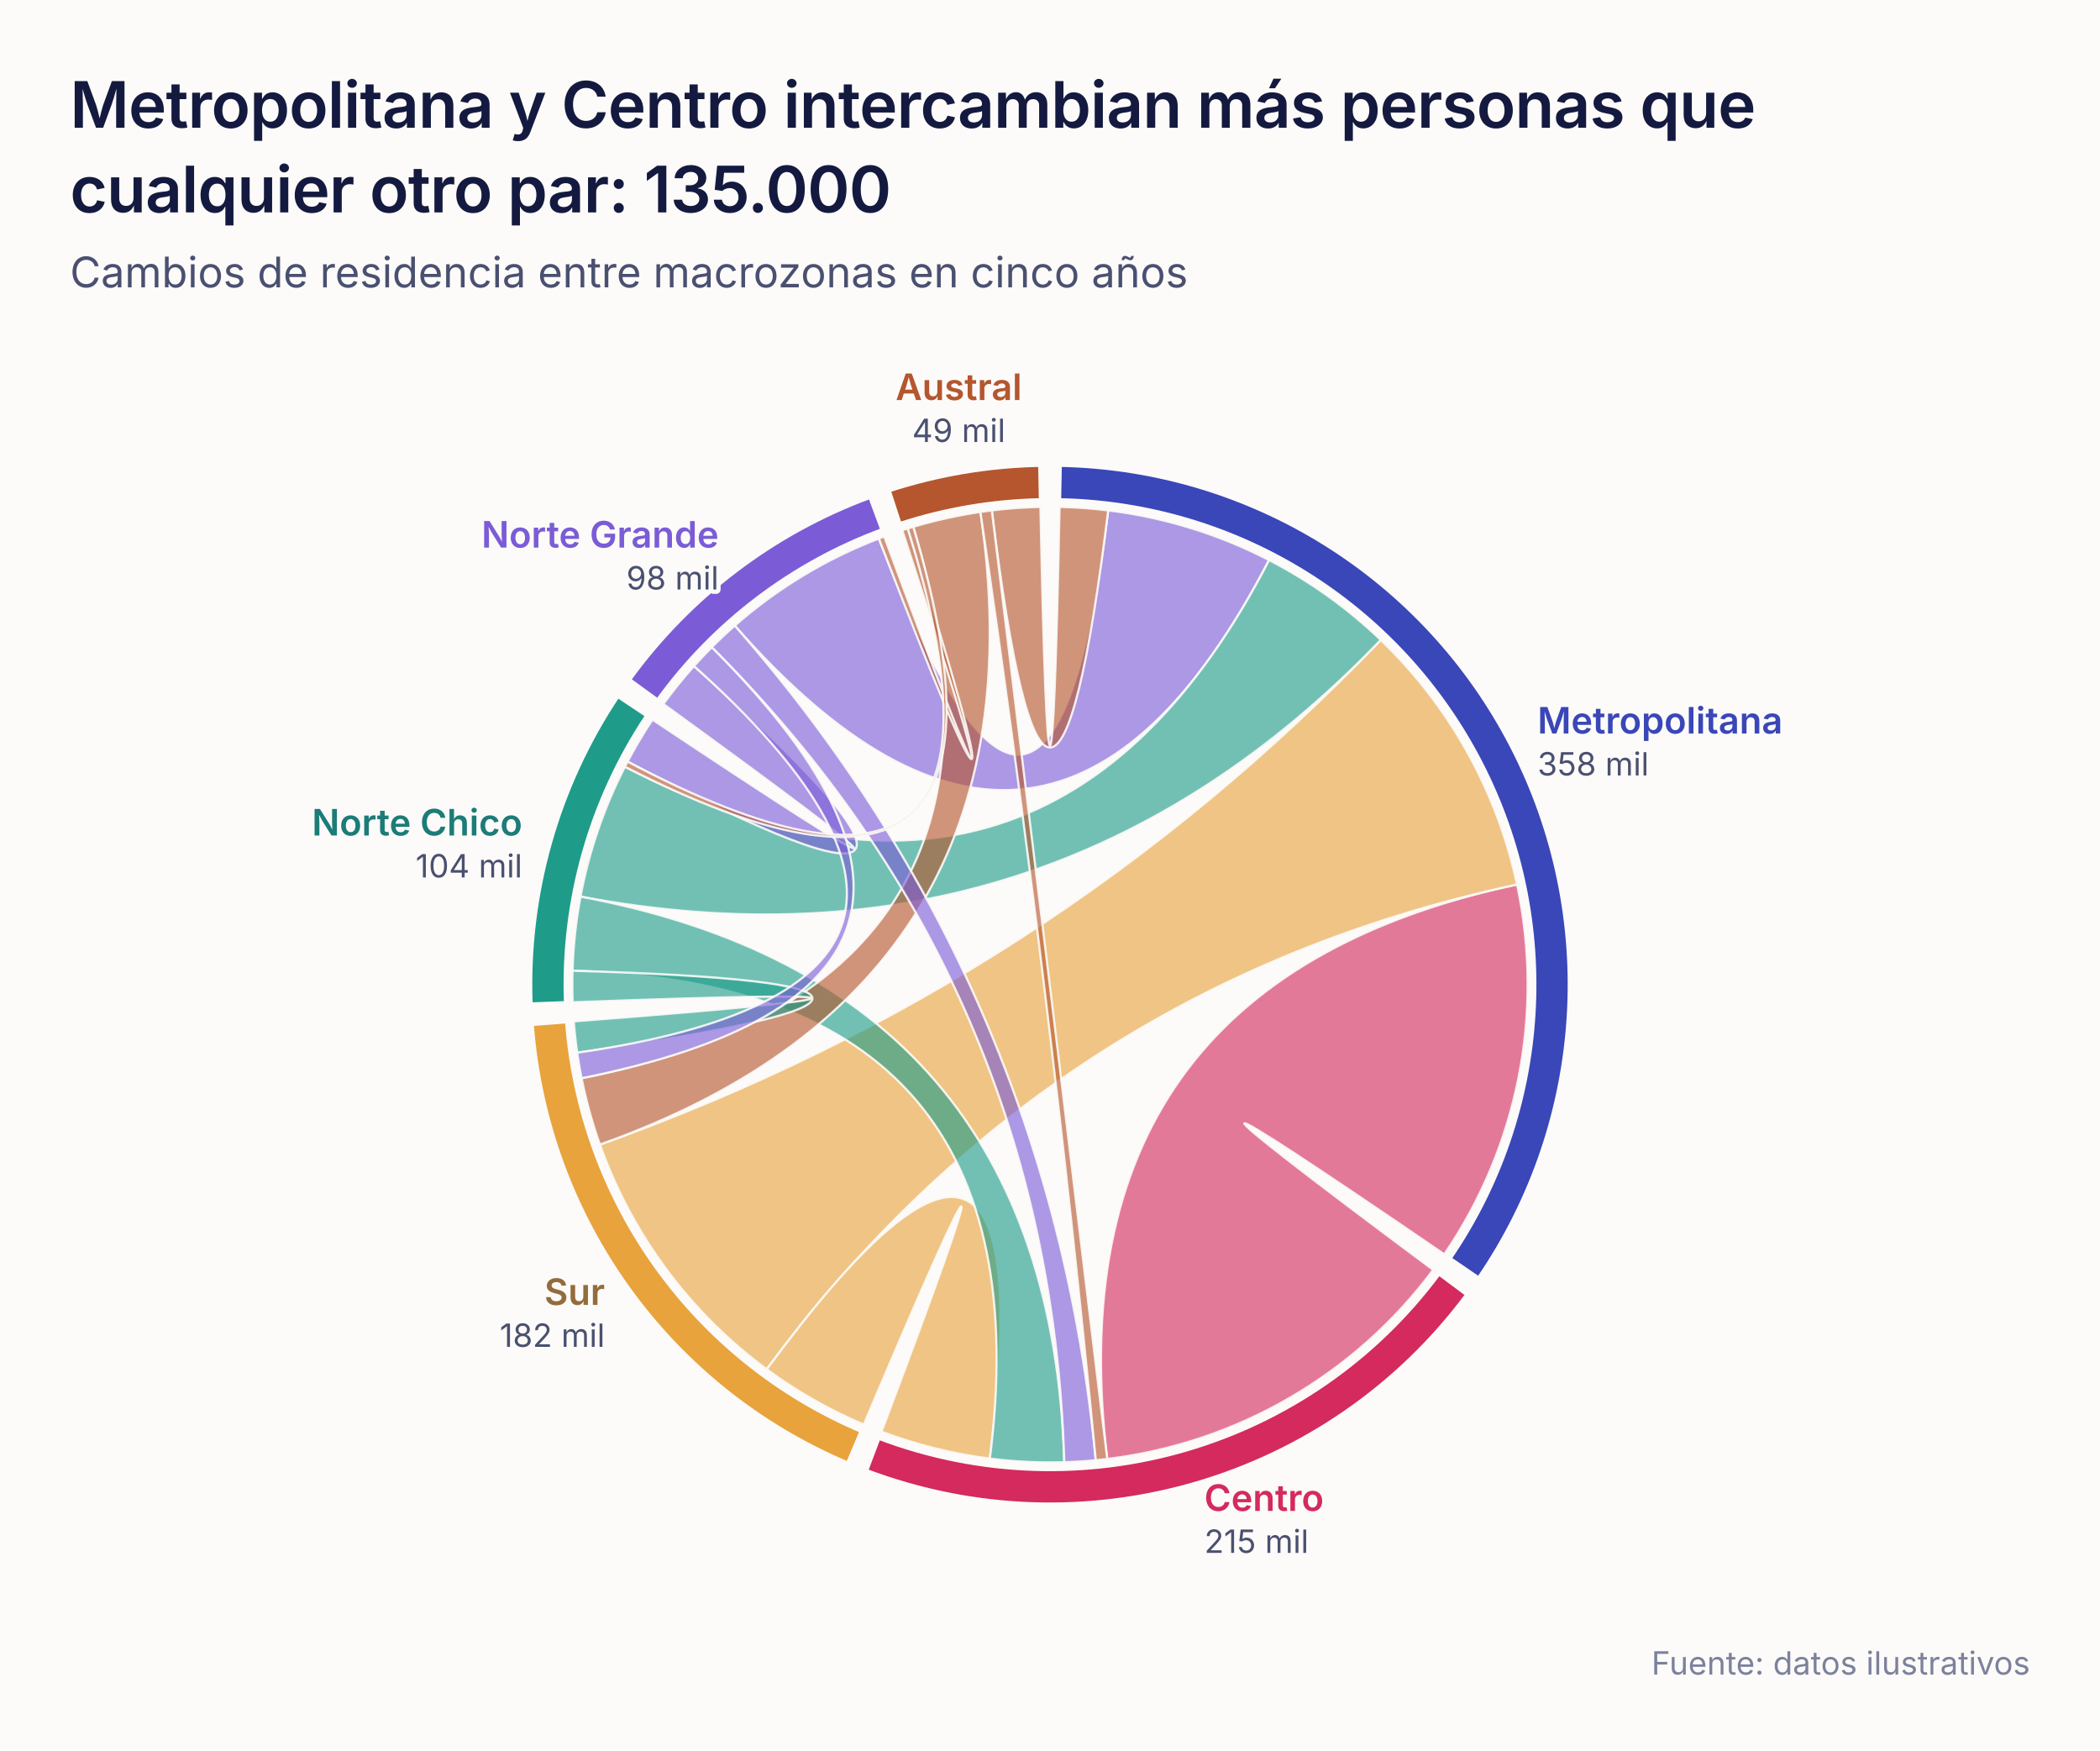
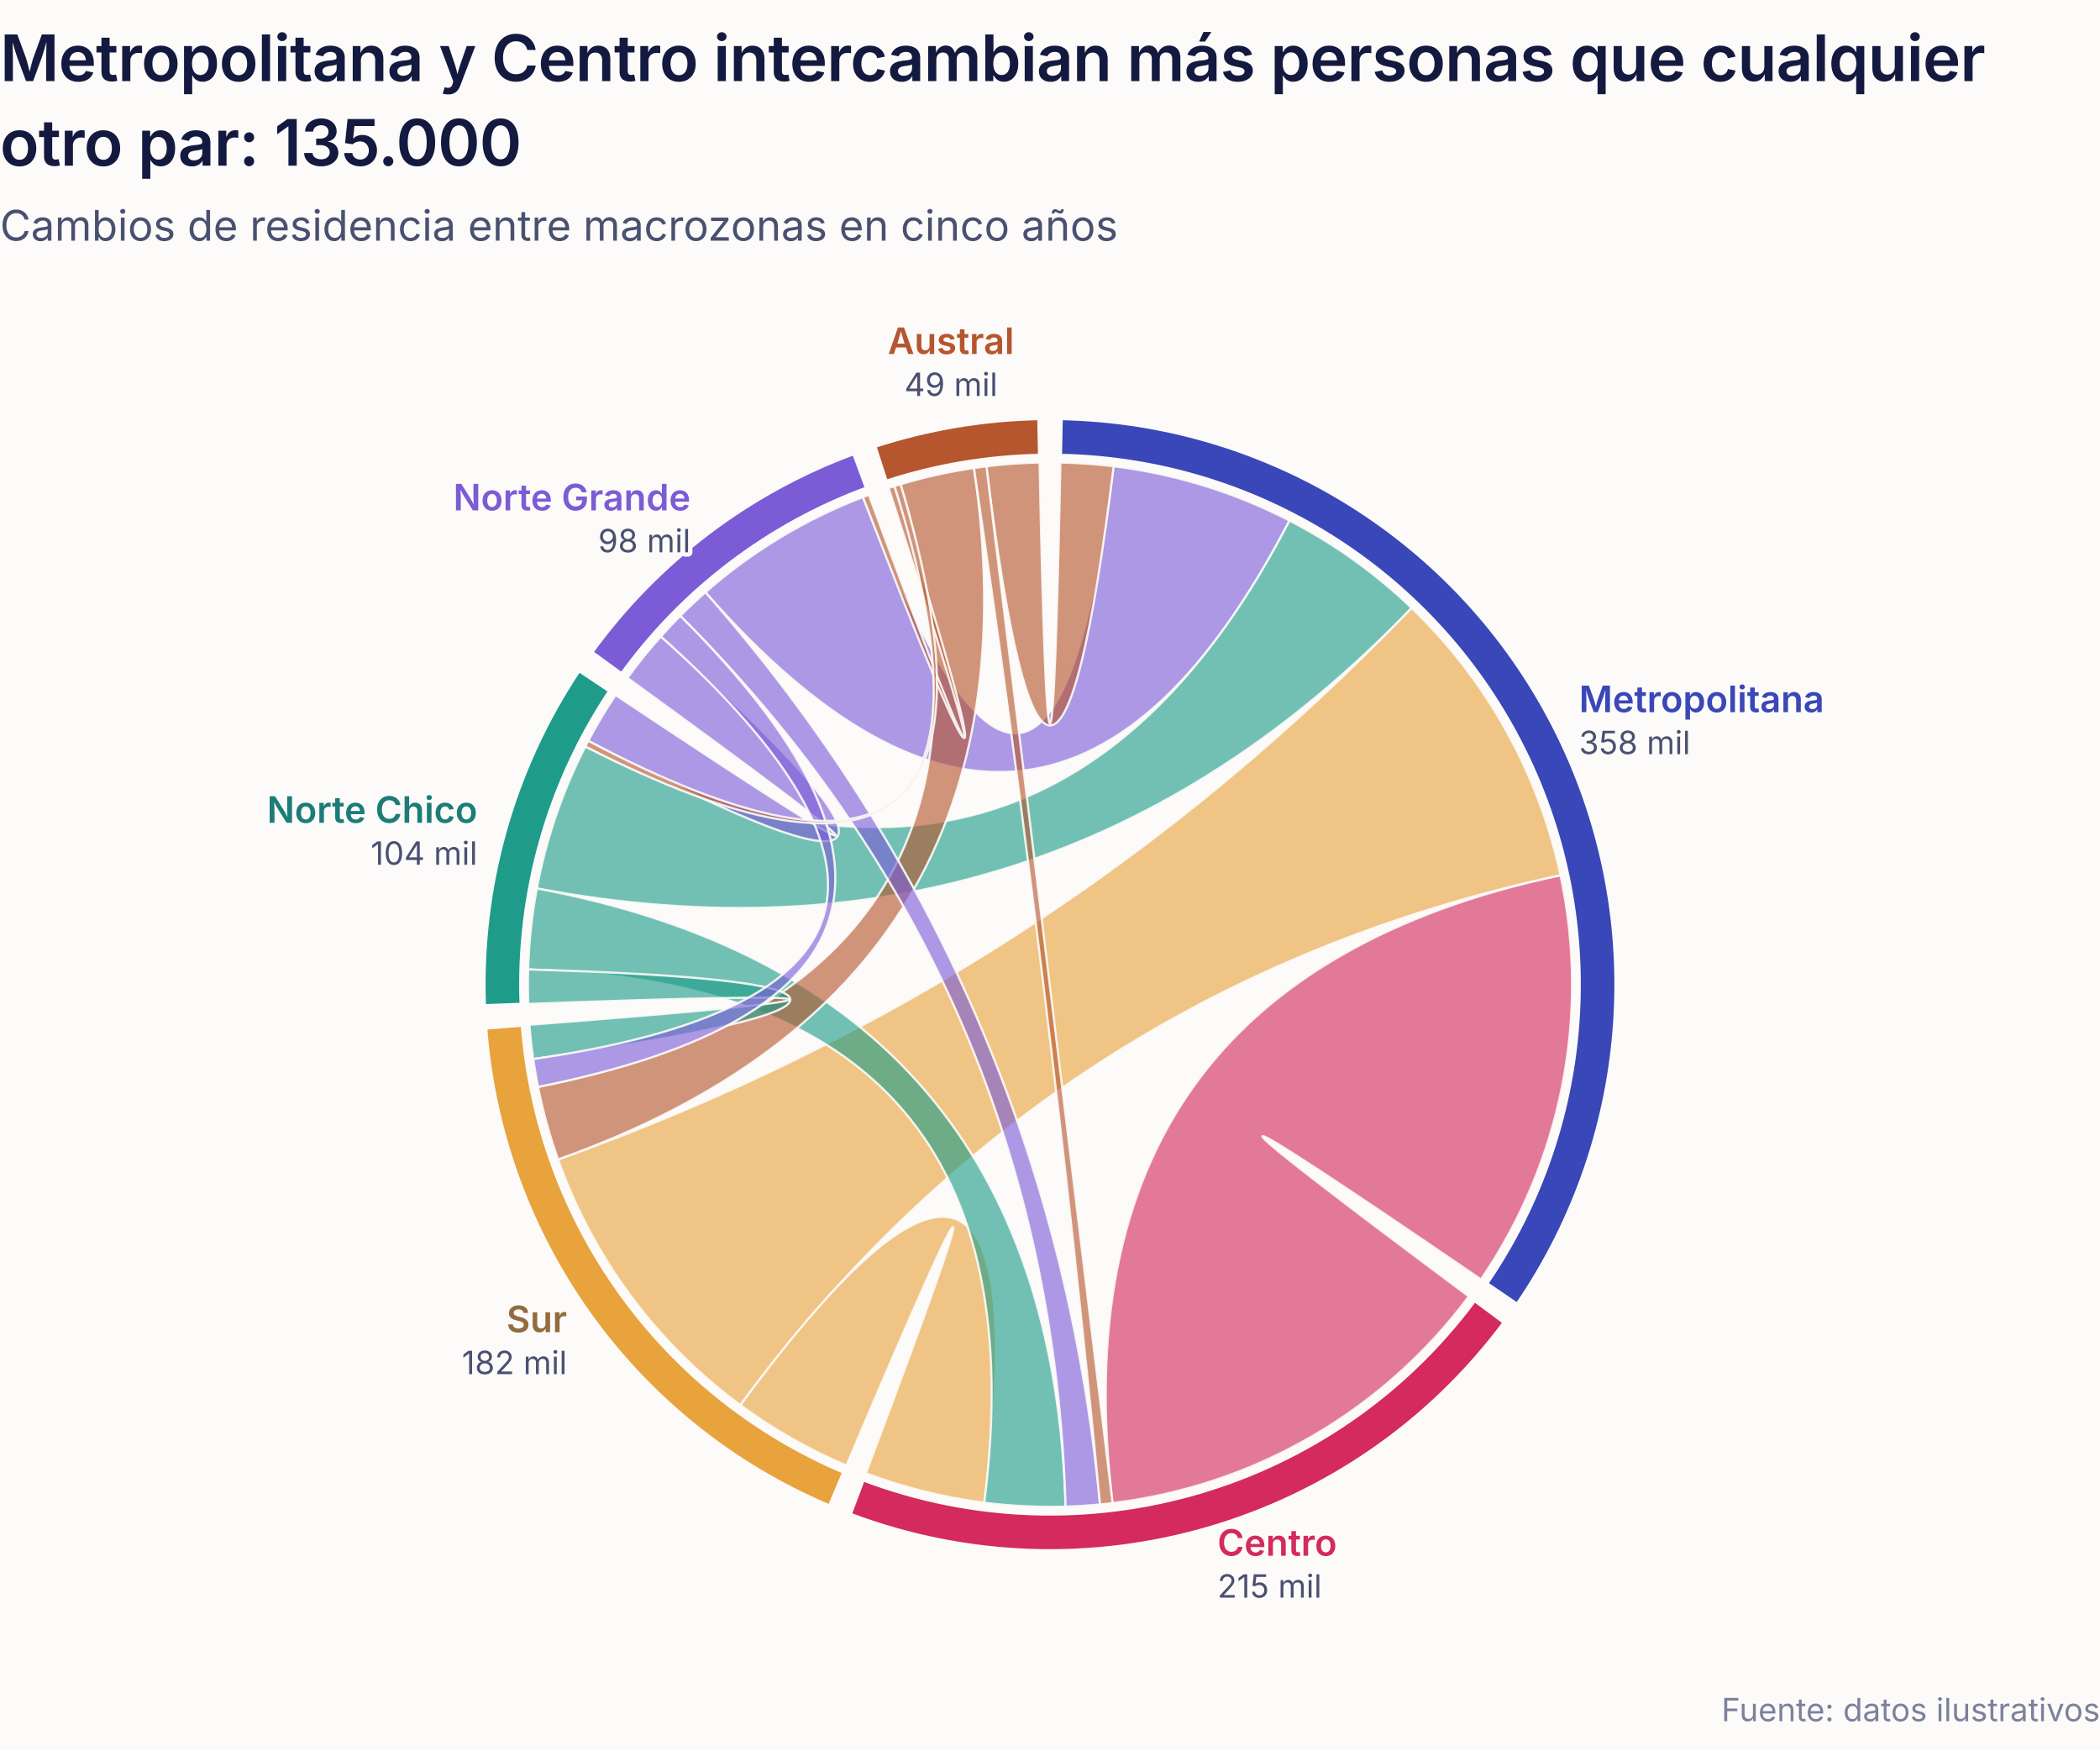
- <svg xmlns="http://www.w3.org/2000/svg" viewBox="0 0 720 600" width="720" height="600" role="img" aria-label="Metropolitana y Centro intercambian más personas que cualquier otro par: 135.000" aria-describedby="paydzf7e-d" font-family="'Mozilla Text', 'Inter', system-ui, -apple-system, 'Segoe UI', Roboto, sans-serif" class="pa-chart" data-pa-type="chord" data-pa-mode="light" data-pa-lang="es" data-pa-top="117" style="max-width:100%;height:auto;font-variant-numeric:lining-nums">
+ <svg xmlns="http://www.w3.org/2000/svg" viewBox="0 0 720 600" width="720" height="600" role="img" aria-label="Metropolitana y Centro intercambian más personas que cualquier otro par: 135.000" aria-describedby="paydzf7e-d" font-family="'Mozilla Text', 'Inter', system-ui, -apple-system, 'Segoe UI', Roboto, sans-serif" class="pa-chart" data-pa-type="chord" data-pa-mode="light" data-pa-lang="es" data-pa-top="101" style="max-width:100%;height:auto;font-variant-numeric:lining-nums">
  <style>.pa-m{transition:opacity .15s ease}.pa-focus .pa-m{opacity:.28}.pa-focus .pa-m.pa-on{opacity:1}@media (prefers-reduced-motion:reduce){.pa-m{transition:none}}.pa-chart:focus-visible{outline:2px solid #3A47B8;outline-offset:2px}</style>
  <rect width="720" height="600" fill="#FCFBF9" />
  <g class="pa-header">
-     <text x="24" y="43.8" fill="#141A3F" font-size="22" font-weight="600" letter-spacing="-0.01em">Metropolitana y Centro intercambian más personas que</text>
-     <text x="24" y="72.8" fill="#141A3F" font-size="22" font-weight="600" letter-spacing="-0.01em">cualquier otro par: 135.000</text>
-     <text x="24" y="98.5" fill="#4A5070" font-size="14.5">Cambios de residencia entre macrozonas en cinco años</text>
+     <text x="0" y="27.8" fill="#141A3F" font-size="22" font-weight="600" letter-spacing="-0.01em">Metropolitana y Centro intercambian más personas que cualquier</text>
+     <text x="0" y="56.8" fill="#141A3F" font-size="22" font-weight="600" letter-spacing="-0.01em">otro par: 135.000</text>
+     <text x="0" y="82.5" fill="#4A5070" font-size="14.5">Cambios de residencia entre macrozonas en cinco años</text>
  </g>
  <g class="pa-body">
    <g class="pa-ribbons">
-       <path class="pa-m" d="M491.38,435.27A163.77,163.77 0 0 1 379.62,500.09Q360.00,337.50 520.13,303.17A163.77,163.77 0 0 1 495.19,429.94Q360.00,337.50 491.38,435.27Z" fill="#D42A5E" fill-opacity="0.62" stroke="#FCFBF9" stroke-width="0.75" stroke-opacity="0.9" data-tip="Centro ↔ Metropolitana Centro → Metropolitana: 64 mil Metropolitana → Centro: 71 mil Total: 135 mil · 63% de Centro" />
-       <path class="pa-m" d="M473.40,219.35A163.77,163.77 0 0 1 520.13,303.17Q360.00,337.50 262.88,469.37A163.77,163.77 0 0 1 205.68,392.32Q360.00,337.50 473.40,219.35Z" fill="#E8A33D" fill-opacity="0.62" stroke="#FCFBF9" stroke-width="0.75" stroke-opacity="0.9" data-tip="Metropolitana ↔ Sur Metropolitana → Sur: 52 mil Sur → Metropolitana: 47 mil Total: 99 mil · 28% de Metropolitana" />
-       <path class="pa-m" d="M251.92,214.46A163.77,163.77 0 0 1 301.33,184.60Q360.00,337.50 379.95,174.95A163.77,163.77 0 0 1 435.12,191.98Q360.00,337.50 251.92,214.46Z" fill="#7B5CD6" fill-opacity="0.62" stroke="#FCFBF9" stroke-width="0.75" stroke-opacity="0.9" data-tip="Norte Grande ↔ Metropolitana Norte Grande → Metropolitana: 28 mil Metropolitana → Norte Grande: 31 mil Total: 59 mil · 60% de Norte Grande" />
-       <path class="pa-m" d="M199.03,307.33A163.77,163.77 0 0 1 214.26,262.80Q360.00,337.50 435.12,191.98A163.77,163.77 0 0 1 473.40,219.35Q360.00,337.50 199.03,307.33Z" fill="#1E9C89" fill-opacity="0.62" stroke="#FCFBF9" stroke-width="0.75" stroke-opacity="0.9" data-tip="Norte Chico ↔ Metropolitana Norte Chico → Metropolitana: 22 mil Metropolitana → Norte Chico: 26 mil Total: 48 mil · 46% de Norte Chico" />
-       <path class="pa-m" d="M339.38,499.97A163.77,163.77 0 0 1 302.23,490.74Q360.00,337.50 296.15,488.31A163.77,163.77 0 0 1 262.88,469.37Q360.00,337.50 339.38,499.97Z" fill="#E8A33D" fill-opacity="0.62" stroke="#FCFBF9" stroke-width="0.75" stroke-opacity="0.9" data-tip="Centro ↔ Sur Centro → Sur: 18 mil Sur → Centro: 21 mil Total: 39 mil · 18% de Centro" />
-       <path class="pa-m" d="M196.30,332.74A163.77,163.77 0 0 1 199.03,307.33Q360.00,337.50 364.91,501.20A163.77,163.77 0 0 1 339.38,499.97Q360.00,337.50 196.30,332.74Z" fill="#1E9C89" fill-opacity="0.62" stroke="#FCFBF9" stroke-width="0.75" stroke-opacity="0.9" data-tip="Norte Chico ↔ Centro Norte Chico → Centro: 14 mil Centro → Norte Chico: 12 mil Total: 26 mil · 25% de Norte Chico" />
-       <path class="pa-m" d="M205.68,392.32A163.77,163.77 0 0 1 199.40,369.58Q360.00,337.50 313.12,180.58A163.77,163.77 0 0 1 336.15,175.48Q360.00,337.50 205.68,392.32Z" fill="#B5562E" fill-opacity="0.62" stroke="#FCFBF9" stroke-width="0.75" stroke-opacity="0.9" data-tip="Sur ↔ Austral Sur → Austral: 11 mil Austral → Sur: 13 mil Total: 24 mil · 13% de Sur" />
-       <path class="pa-m" d="M227.45,241.31A163.77,163.77 0 0 1 237.95,228.30Q360.00,337.50 215.16,261.06A163.77,163.77 0 0 1 223.71,246.69Q360.00,337.50 227.45,241.31Z" fill="#7B5CD6" fill-opacity="0.62" stroke="#FCFBF9" stroke-width="0.75" stroke-opacity="0.9" data-tip="Norte Grande ↔ Norte Chico Norte Grande → Norte Chico: 9 mil Norte Chico → Norte Grande: 8 mil Total: 17 mil · 17% de Norte Grande" />
-       <path class="pa-m" d="M363.28,173.76A163.77,163.77 0 0 1 379.95,174.95Q360.00,337.50 340.05,174.95A163.77,163.77 0 0 1 356.72,173.76Q360.00,337.50 363.28,173.76Z" fill="#B5562E" fill-opacity="0.62" stroke="#FCFBF9" stroke-width="0.75" stroke-opacity="0.9" data-tip="Metropolitana ↔ Austral Metropolitana → Austral: 9 mil Austral → Metropolitana: 8 mil Total: 17 mil · 4,7% de Metropolitana" />
-       <path class="pa-m" d="M244.03,221.87A163.77,163.77 0 0 1 251.92,214.46Q360.00,337.50 375.70,500.52A163.77,163.77 0 0 1 364.91,501.20Q360.00,337.50 244.03,221.87Z" fill="#7B5CD6" fill-opacity="0.62" stroke="#FCFBF9" stroke-width="0.75" stroke-opacity="0.9" data-tip="Norte Grande ↔ Centro Norte Grande → Centro: 6 mil Centro → Norte Grande: 5 mil Total: 11 mil · 11% de Norte Grande" />
-       <path class="pa-m" d="M196.34,343.56A163.77,163.77 0 0 1 196.30,332.74Q360.00,337.50 197.90,360.85A163.77,163.77 0 0 1 196.72,350.10Q360.00,337.50 196.34,343.56Z" fill="#1E9C89" fill-opacity="0.62" stroke="#FCFBF9" stroke-width="0.75" stroke-opacity="0.9" data-tip="Norte Chico ↔ Sur Norte Chico → Sur: 6 mil Sur → Norte Chico: 5 mil Total: 11 mil · 11% de Norte Chico" />
-       <path class="pa-m" d="M237.95,228.30A163.77,163.77 0 0 1 244.03,221.87Q360.00,337.50 199.40,369.58A163.77,163.77 0 0 1 197.90,360.85Q360.00,337.50 237.95,228.30Z" fill="#7B5CD6" fill-opacity="0.62" stroke="#FCFBF9" stroke-width="0.75" stroke-opacity="0.9" data-tip="Norte Grande ↔ Sur Norte Grande → Sur: 5 mil Sur → Norte Grande: 4 mil Total: 9 mil · 9,2% de Norte Grande" />
-       <path class="pa-m" d="M379.62,500.09A163.77,163.77 0 0 1 375.70,500.52Q360.00,337.50 336.15,175.48A163.77,163.77 0 0 1 340.05,174.95Q360.00,337.50 379.62,500.09Z" fill="#B5562E" fill-opacity="0.62" stroke="#FCFBF9" stroke-width="0.75" stroke-opacity="0.9" data-tip="Centro ↔ Austral Centro → Austral: 2 mil Austral → Centro: 2 mil Total: 4 mil · 1,9% de Centro" />
-       <path class="pa-m" d="M301.33,184.60A163.77,163.77 0 0 1 303.17,183.90Q360.00,337.50 309.36,181.76A163.77,163.77 0 0 1 311.24,181.16Q360.00,337.50 301.33,184.60Z" fill="#B5562E" fill-opacity="0.62" stroke="#FCFBF9" stroke-width="0.75" stroke-opacity="0.9" data-tip="Norte Grande ↔ Austral Norte Grande → Austral: 1 mil Austral → Norte Grande: 1 mil Total: 2 mil · 2% de Norte Grande" />
-       <path class="pa-m" d="M214.26,262.80A163.77,163.77 0 0 1 215.16,261.06Q360.00,337.50 311.24,181.16A163.77,163.77 0 0 1 313.12,180.58Q360.00,337.50 214.26,262.80Z" fill="#B5562E" fill-opacity="0.62" stroke="#FCFBF9" stroke-width="0.75" stroke-opacity="0.9" data-tip="Norte Chico ↔ Austral Norte Chico → Austral: 1 mil Austral → Norte Chico: 1 mil Total: 2 mil · 1,9% de Norte Chico" />
+       <path class="pa-m" d="M503.60,444.36A179.00,179.00 0 0 1 381.44,515.21Q360.00,337.50 535.02,299.98A179.00,179.00 0 0 1 507.76,438.54Q360.00,337.50 503.60,444.36Z" fill="#D42A5E" fill-opacity="0.62" stroke="#FCFBF9" stroke-width="0.75" stroke-opacity="0.9" data-tip="Centro ↔ Metropolitana Centro → Metropolitana: 64 mil Metropolitana → Centro: 71 mil Total: 135 mil · 63% de Centro" />
+       <path class="pa-m" d="M483.95,208.36A179.00,179.00 0 0 1 535.02,299.98Q360.00,337.50 253.85,481.63A179.00,179.00 0 0 1 191.33,397.42Q360.00,337.50 483.95,208.36Z" fill="#E8A33D" fill-opacity="0.62" stroke="#FCFBF9" stroke-width="0.75" stroke-opacity="0.9" data-tip="Metropolitana ↔ Sur Metropolitana → Sur: 52 mil Sur → Metropolitana: 47 mil Total: 99 mil · 28% de Metropolitana" />
+       <path class="pa-m" d="M241.86,203.02A179.00,179.00 0 0 1 295.88,170.38Q360.00,337.50 381.81,159.83A179.00,179.00 0 0 1 442.11,178.44Q360.00,337.50 241.86,203.02Z" fill="#7B5CD6" fill-opacity="0.62" stroke="#FCFBF9" stroke-width="0.75" stroke-opacity="0.9" data-tip="Norte Grande ↔ Metropolitana Norte Grande → Metropolitana: 28 mil Metropolitana → Norte Grande: 31 mil Total: 59 mil · 60% de Norte Grande" />
+       <path class="pa-m" d="M184.06,304.53A179.00,179.00 0 0 1 200.70,255.86Q360.00,337.50 442.11,178.44A179.00,179.00 0 0 1 483.95,208.36Q360.00,337.50 184.06,304.53Z" fill="#1E9C89" fill-opacity="0.62" stroke="#FCFBF9" stroke-width="0.75" stroke-opacity="0.9" data-tip="Norte Chico ↔ Metropolitana Norte Chico → Metropolitana: 22 mil Metropolitana → Norte Chico: 26 mil Total: 48 mil · 46% de Norte Chico" />
+       <path class="pa-m" d="M337.47,515.08A179.00,179.00 0 0 1 296.86,504.99Q360.00,337.50 290.21,502.34A179.00,179.00 0 0 1 253.85,481.63Q360.00,337.50 337.47,515.08Z" fill="#E8A33D" fill-opacity="0.62" stroke="#FCFBF9" stroke-width="0.75" stroke-opacity="0.9" data-tip="Centro ↔ Sur Centro → Sur: 18 mil Sur → Centro: 21 mil Total: 39 mil · 18% de Centro" />
+       <path class="pa-m" d="M181.08,332.30A179.00,179.00 0 0 1 184.06,304.53Q360.00,337.50 365.36,516.42A179.00,179.00 0 0 1 337.47,515.08Q360.00,337.50 181.08,332.30Z" fill="#1E9C89" fill-opacity="0.62" stroke="#FCFBF9" stroke-width="0.75" stroke-opacity="0.9" data-tip="Norte Chico ↔ Centro Norte Chico → Centro: 14 mil Centro → Norte Chico: 12 mil Total: 26 mil · 25% de Norte Chico" />
+       <path class="pa-m" d="M191.33,397.42A179.00,179.00 0 0 1 184.47,372.56Q360.00,337.50 308.76,165.99A179.00,179.00 0 0 1 333.93,160.41Q360.00,337.50 191.33,397.42Z" fill="#B5562E" fill-opacity="0.62" stroke="#FCFBF9" stroke-width="0.75" stroke-opacity="0.9" data-tip="Sur ↔ Austral Sur → Austral: 11 mil Austral → Sur: 13 mil Total: 24 mil · 13% de Sur" />
+       <path class="pa-m" d="M215.13,232.37A179.00,179.00 0 0 1 226.60,218.15Q360.00,337.50 201.70,253.95A179.00,179.00 0 0 1 211.04,238.25Q360.00,337.50 215.13,232.37Z" fill="#7B5CD6" fill-opacity="0.62" stroke="#FCFBF9" stroke-width="0.75" stroke-opacity="0.9" data-tip="Norte Grande ↔ Norte Chico Norte Grande → Norte Chico: 9 mil Norte Chico → Norte Grande: 8 mil Total: 17 mil · 17% de Norte Grande" />
+       <path class="pa-m" d="M363.58,158.54A179.00,179.00 0 0 1 381.81,159.83Q360.00,337.50 338.19,159.83A179.00,179.00 0 0 1 356.42,158.54Q360.00,337.50 363.58,158.54Z" fill="#B5562E" fill-opacity="0.62" stroke="#FCFBF9" stroke-width="0.75" stroke-opacity="0.9" data-tip="Metropolitana ↔ Austral Metropolitana → Austral: 9 mil Austral → Metropolitana: 8 mil Total: 17 mil · 4,7% de Metropolitana" />
+       <path class="pa-m" d="M233.24,211.11A179.00,179.00 0 0 1 241.86,203.02Q360.00,337.50 377.17,515.68A179.00,179.00 0 0 1 365.36,516.42Q360.00,337.50 233.24,211.11Z" fill="#7B5CD6" fill-opacity="0.62" stroke="#FCFBF9" stroke-width="0.75" stroke-opacity="0.9" data-tip="Norte Grande ↔ Centro Norte Grande → Centro: 6 mil Centro → Norte Grande: 5 mil Total: 11 mil · 11% de Norte Grande" />
+       <path class="pa-m" d="M181.12,344.12A179.00,179.00 0 0 1 181.08,332.30Q360.00,337.50 182.83,363.02A179.00,179.00 0 0 1 181.53,351.27Q360.00,337.50 181.12,344.12Z" fill="#1E9C89" fill-opacity="0.62" stroke="#FCFBF9" stroke-width="0.75" stroke-opacity="0.9" data-tip="Norte Chico ↔ Sur Norte Chico → Sur: 6 mil Sur → Norte Chico: 5 mil Total: 11 mil · 11% de Norte Chico" />
+       <path class="pa-m" d="M226.60,218.15A179.00,179.00 0 0 1 233.24,211.11Q360.00,337.50 184.47,372.56A179.00,179.00 0 0 1 182.83,363.02Q360.00,337.50 226.60,218.15Z" fill="#7B5CD6" fill-opacity="0.62" stroke="#FCFBF9" stroke-width="0.75" stroke-opacity="0.9" data-tip="Norte Grande ↔ Sur Norte Grande → Sur: 5 mil Sur → Norte Grande: 4 mil Total: 9 mil · 9,2% de Norte Grande" />
+       <path class="pa-m" d="M381.44,515.21A179.00,179.00 0 0 1 377.17,515.68Q360.00,337.50 333.93,160.41A179.00,179.00 0 0 1 338.19,159.83Q360.00,337.50 381.44,515.21Z" fill="#B5562E" fill-opacity="0.62" stroke="#FCFBF9" stroke-width="0.75" stroke-opacity="0.9" data-tip="Centro ↔ Austral Centro → Austral: 2 mil Austral → Centro: 2 mil Total: 4 mil · 1,9% de Centro" />
+       <path class="pa-m" d="M295.88,170.38A179.00,179.00 0 0 1 297.89,169.62Q360.00,337.50 304.65,167.27A179.00,179.00 0 0 1 306.70,166.62Q360.00,337.50 295.88,170.38Z" fill="#B5562E" fill-opacity="0.62" stroke="#FCFBF9" stroke-width="0.75" stroke-opacity="0.9" data-tip="Norte Grande ↔ Austral Norte Grande → Austral: 1 mil Austral → Norte Grande: 1 mil Total: 2 mil · 2% de Norte Grande" />
+       <path class="pa-m" d="M200.70,255.86A179.00,179.00 0 0 1 201.70,253.95Q360.00,337.50 306.70,166.62A179.00,179.00 0 0 1 308.76,165.99Q360.00,337.50 200.70,255.86Z" fill="#B5562E" fill-opacity="0.62" stroke="#FCFBF9" stroke-width="0.75" stroke-opacity="0.9" data-tip="Norte Chico ↔ Austral Norte Chico → Austral: 1 mil Austral → Norte Chico: 1 mil Total: 2 mil · 1,9% de Norte Chico" />
    </g>
    <g class="pa-arcs">
-       <path class="pa-m" d="M363.33,171.26A166.27,166.27 0 0 1 497.25,431.35L506.93,437.97A178.00,178.00 0 0 0 363.56,159.54Z" fill="#3A47B8" stroke="#FCFBF9" stroke-width="1" data-tip="Metropolitana Flujos totales: 358 mil 36% del total" />
-       <path class="pa-m" d="M493.39,436.76A166.27,166.27 0 0 1 301.35,493.08L297.21,504.06A178.00,178.00 0 0 0 502.80,443.77Z" fill="#D42A5E" stroke="#FCFBF9" stroke-width="1" data-tip="Centro Flujos totales: 215 mil 21% del total" />
-       <path class="pa-m" d="M295.17,490.61A166.27,166.27 0 0 1 194.22,350.29L182.53,351.19A178.00,178.00 0 0 0 290.60,501.41Z" fill="#E8A33D" stroke="#FCFBF9" stroke-width="1" data-tip="Sur Flujos totales: 182 mil 18% del total" />
-       <path class="pa-m" d="M193.84,343.65A166.27,166.27 0 0 1 221.63,245.31L211.87,238.80A178.00,178.00 0 0 0 182.12,344.08Z" fill="#1E9C89" stroke="#FCFBF9" stroke-width="1" data-tip="Norte Chico Flujos totales: 104 mil 10% del total" />
-       <path class="pa-m" d="M225.43,239.85A166.27,166.27 0 0 1 302.31,181.56L298.24,170.56A178.00,178.00 0 0 0 215.94,232.96Z" fill="#7B5CD6" stroke="#FCFBF9" stroke-width="1" data-tip="Norte Grande Flujos totales: 98 mil 9,7% del total" />
-       <path class="pa-m" d="M308.59,179.38A166.27,166.27 0 0 1 356.67,171.26L356.44,159.54A178.00,178.00 0 0 0 304.96,168.22Z" fill="#B5562E" stroke="#FCFBF9" stroke-width="1" data-tip="Austral Flujos totales: 49 mil 4,9% del total" />
+       <path class="pa-m" d="M363.63,156.04A181.50,181.50 0 0 1 509.82,439.95L520.14,447.00A194.00,194.00 0 0 0 363.88,143.54Z" fill="#3A47B8" stroke="#FCFBF9" stroke-width="1" data-tip="Metropolitana Flujos totales: 358 mil 36% del total" />
+       <path class="pa-m" d="M505.61,445.86A181.50,181.50 0 0 1 295.98,507.33L291.57,519.03A194.00,194.00 0 0 0 515.63,453.32Z" fill="#D42A5E" stroke="#FCFBF9" stroke-width="1" data-tip="Centro Flujos totales: 215 mil 21% del total" />
+       <path class="pa-m" d="M289.24,504.64A181.50,181.50 0 0 1 179.04,351.46L166.57,352.42A194.00,194.00 0 0 0 284.36,516.15Z" fill="#E8A33D" stroke="#FCFBF9" stroke-width="1" data-tip="Sur Flujos totales: 182 mil 18% del total" />
+       <path class="pa-m" d="M178.62,344.21A181.50,181.50 0 0 1 208.96,236.86L198.55,229.93A194.00,194.00 0 0 0 166.13,344.68Z" fill="#1E9C89" stroke="#FCFBF9" stroke-width="1" data-tip="Norte Chico Flujos totales: 104 mil 10% del total" />
+       <path class="pa-m" d="M213.10,230.90A181.50,181.50 0 0 1 297.02,167.28L292.69,155.55A194.00,194.00 0 0 0 202.99,223.56Z" fill="#7B5CD6" stroke="#FCFBF9" stroke-width="1" data-tip="Norte Grande Flujos totales: 98 mil 9,7% del total" />
+       <path class="pa-m" d="M303.88,164.89A181.50,181.50 0 0 1 356.37,156.04L356.12,143.54A194.00,194.00 0 0 0 300.02,153.01Z" fill="#B5562E" stroke="#FCFBF9" stroke-width="1" data-tip="Austral Flujos totales: 49 mil 4,9% del total" />
    </g>
    <g class="pa-labels">
-       <text x="527.14" y="251.43" text-anchor="start" fill="#3A47B8" font-size="12.5" font-weight="600" stroke="#FCFBF9" stroke-width="3" paint-order="stroke" stroke-linejoin="round">Metropolitana</text>
-       <text x="527.14" y="265.81" text-anchor="start" fill="#4A5070" font-size="11" stroke="#FCFBF9" stroke-width="3" paint-order="stroke" stroke-linejoin="round">358 mil</text>
-       <text x="412.91" y="517.9" text-anchor="start" fill="#D42A5E" font-size="12.5" font-weight="600" stroke="#FCFBF9" stroke-width="3" paint-order="stroke" stroke-linejoin="round">Centro</text>
-       <text x="412.91" y="532.28" text-anchor="start" fill="#4A5070" font-size="11" stroke="#FCFBF9" stroke-width="3" paint-order="stroke" stroke-linejoin="round">215 mil</text>
-       <text x="207.39" y="447.29" text-anchor="end" fill="#936C3E" font-size="12.5" font-weight="600" stroke="#FCFBF9" stroke-width="3" paint-order="stroke" stroke-linejoin="round">Sur</text>
-       <text x="207.39" y="461.67" text-anchor="end" fill="#4A5070" font-size="11" stroke="#FCFBF9" stroke-width="3" paint-order="stroke" stroke-linejoin="round">182 mil</text>
-       <text x="179.08" y="286.38" text-anchor="end" fill="#1C7C77" font-size="12.5" font-weight="600" stroke="#FCFBF9" stroke-width="3" paint-order="stroke" stroke-linejoin="round">Norte Chico</text>
-       <text x="179.08" y="300.76" text-anchor="end" fill="#4A5070" font-size="11" stroke="#FCFBF9" stroke-width="3" paint-order="stroke" stroke-linejoin="round">104 mil</text>
-       <text x="246.42" y="187.69" text-anchor="end" fill="#7B5CD6" font-size="12.5" font-weight="600" stroke="#FCFBF9" stroke-width="3" paint-order="stroke" stroke-linejoin="round">Norte Grande</text>
-       <text x="246.42" y="202.06" text-anchor="end" fill="#4A5070" font-size="11" stroke="#FCFBF9" stroke-width="3" paint-order="stroke" stroke-linejoin="round">98 mil</text>
-       <text x="328.72" y="137.12" text-anchor="middle" fill="#B5562E" font-size="12.5" font-weight="600" stroke="#FCFBF9" stroke-width="3" paint-order="stroke" stroke-linejoin="round">Austral</text>
-       <text x="328.72" y="151.5" text-anchor="middle" fill="#4A5070" font-size="11" stroke="#FCFBF9" stroke-width="3" paint-order="stroke" stroke-linejoin="round">49 mil</text>
+       <text x="541.37" y="244.11" text-anchor="start" fill="#3A47B8" font-size="12.5" font-weight="600" stroke="#FCFBF9" stroke-width="3" paint-order="stroke" stroke-linejoin="round">Metropolitana</text>
+       <text x="541.37" y="258.48" text-anchor="start" fill="#4A5070" font-size="11" stroke="#FCFBF9" stroke-width="3" paint-order="stroke" stroke-linejoin="round">358 mil</text>
+       <text x="417.41" y="533.26" text-anchor="start" fill="#D42A5E" font-size="12.5" font-weight="600" stroke="#FCFBF9" stroke-width="3" paint-order="stroke" stroke-linejoin="round">Centro</text>
+       <text x="417.41" y="547.63" text-anchor="start" fill="#4A5070" font-size="11" stroke="#FCFBF9" stroke-width="3" paint-order="stroke" stroke-linejoin="round">215 mil</text>
+       <text x="194.4" y="456.64" text-anchor="end" fill="#936C3E" font-size="12.5" font-weight="600" stroke="#FCFBF9" stroke-width="3" paint-order="stroke" stroke-linejoin="round">Sur</text>
+       <text x="194.4" y="471.01" text-anchor="end" fill="#4A5070" font-size="11" stroke="#FCFBF9" stroke-width="3" paint-order="stroke" stroke-linejoin="round">182 mil</text>
+       <text x="163.69" y="282.03" text-anchor="end" fill="#1C7C77" font-size="12.5" font-weight="600" stroke="#FCFBF9" stroke-width="3" paint-order="stroke" stroke-linejoin="round">Norte Chico</text>
+       <text x="163.69" y="296.41" text-anchor="end" fill="#4A5070" font-size="11" stroke="#FCFBF9" stroke-width="3" paint-order="stroke" stroke-linejoin="round">104 mil</text>
+       <text x="236.75" y="174.94" text-anchor="end" fill="#7B5CD6" font-size="12.5" font-weight="600" stroke="#FCFBF9" stroke-width="3" paint-order="stroke" stroke-linejoin="round">Norte Grande</text>
+       <text x="236.75" y="189.31" text-anchor="end" fill="#4A5070" font-size="11" stroke="#FCFBF9" stroke-width="3" paint-order="stroke" stroke-linejoin="round">98 mil</text>
+       <text x="326.05" y="121.34" text-anchor="middle" fill="#B5562E" font-size="12.5" font-weight="600" stroke="#FCFBF9" stroke-width="3" paint-order="stroke" stroke-linejoin="round">Austral</text>
+       <text x="326.05" y="135.72" text-anchor="middle" fill="#4A5070" font-size="11" stroke="#FCFBF9" stroke-width="3" paint-order="stroke" stroke-linejoin="round">49 mil</text>
    </g>
  </g>
-   <text x="696" y="574" fill="#7C819C" font-size="11" text-anchor="end">Fuente: datos ilustrativos</text>
+   <text x="720" y="590" fill="#7C819C" font-size="11" text-anchor="end">Fuente: datos ilustrativos</text>
</svg>
